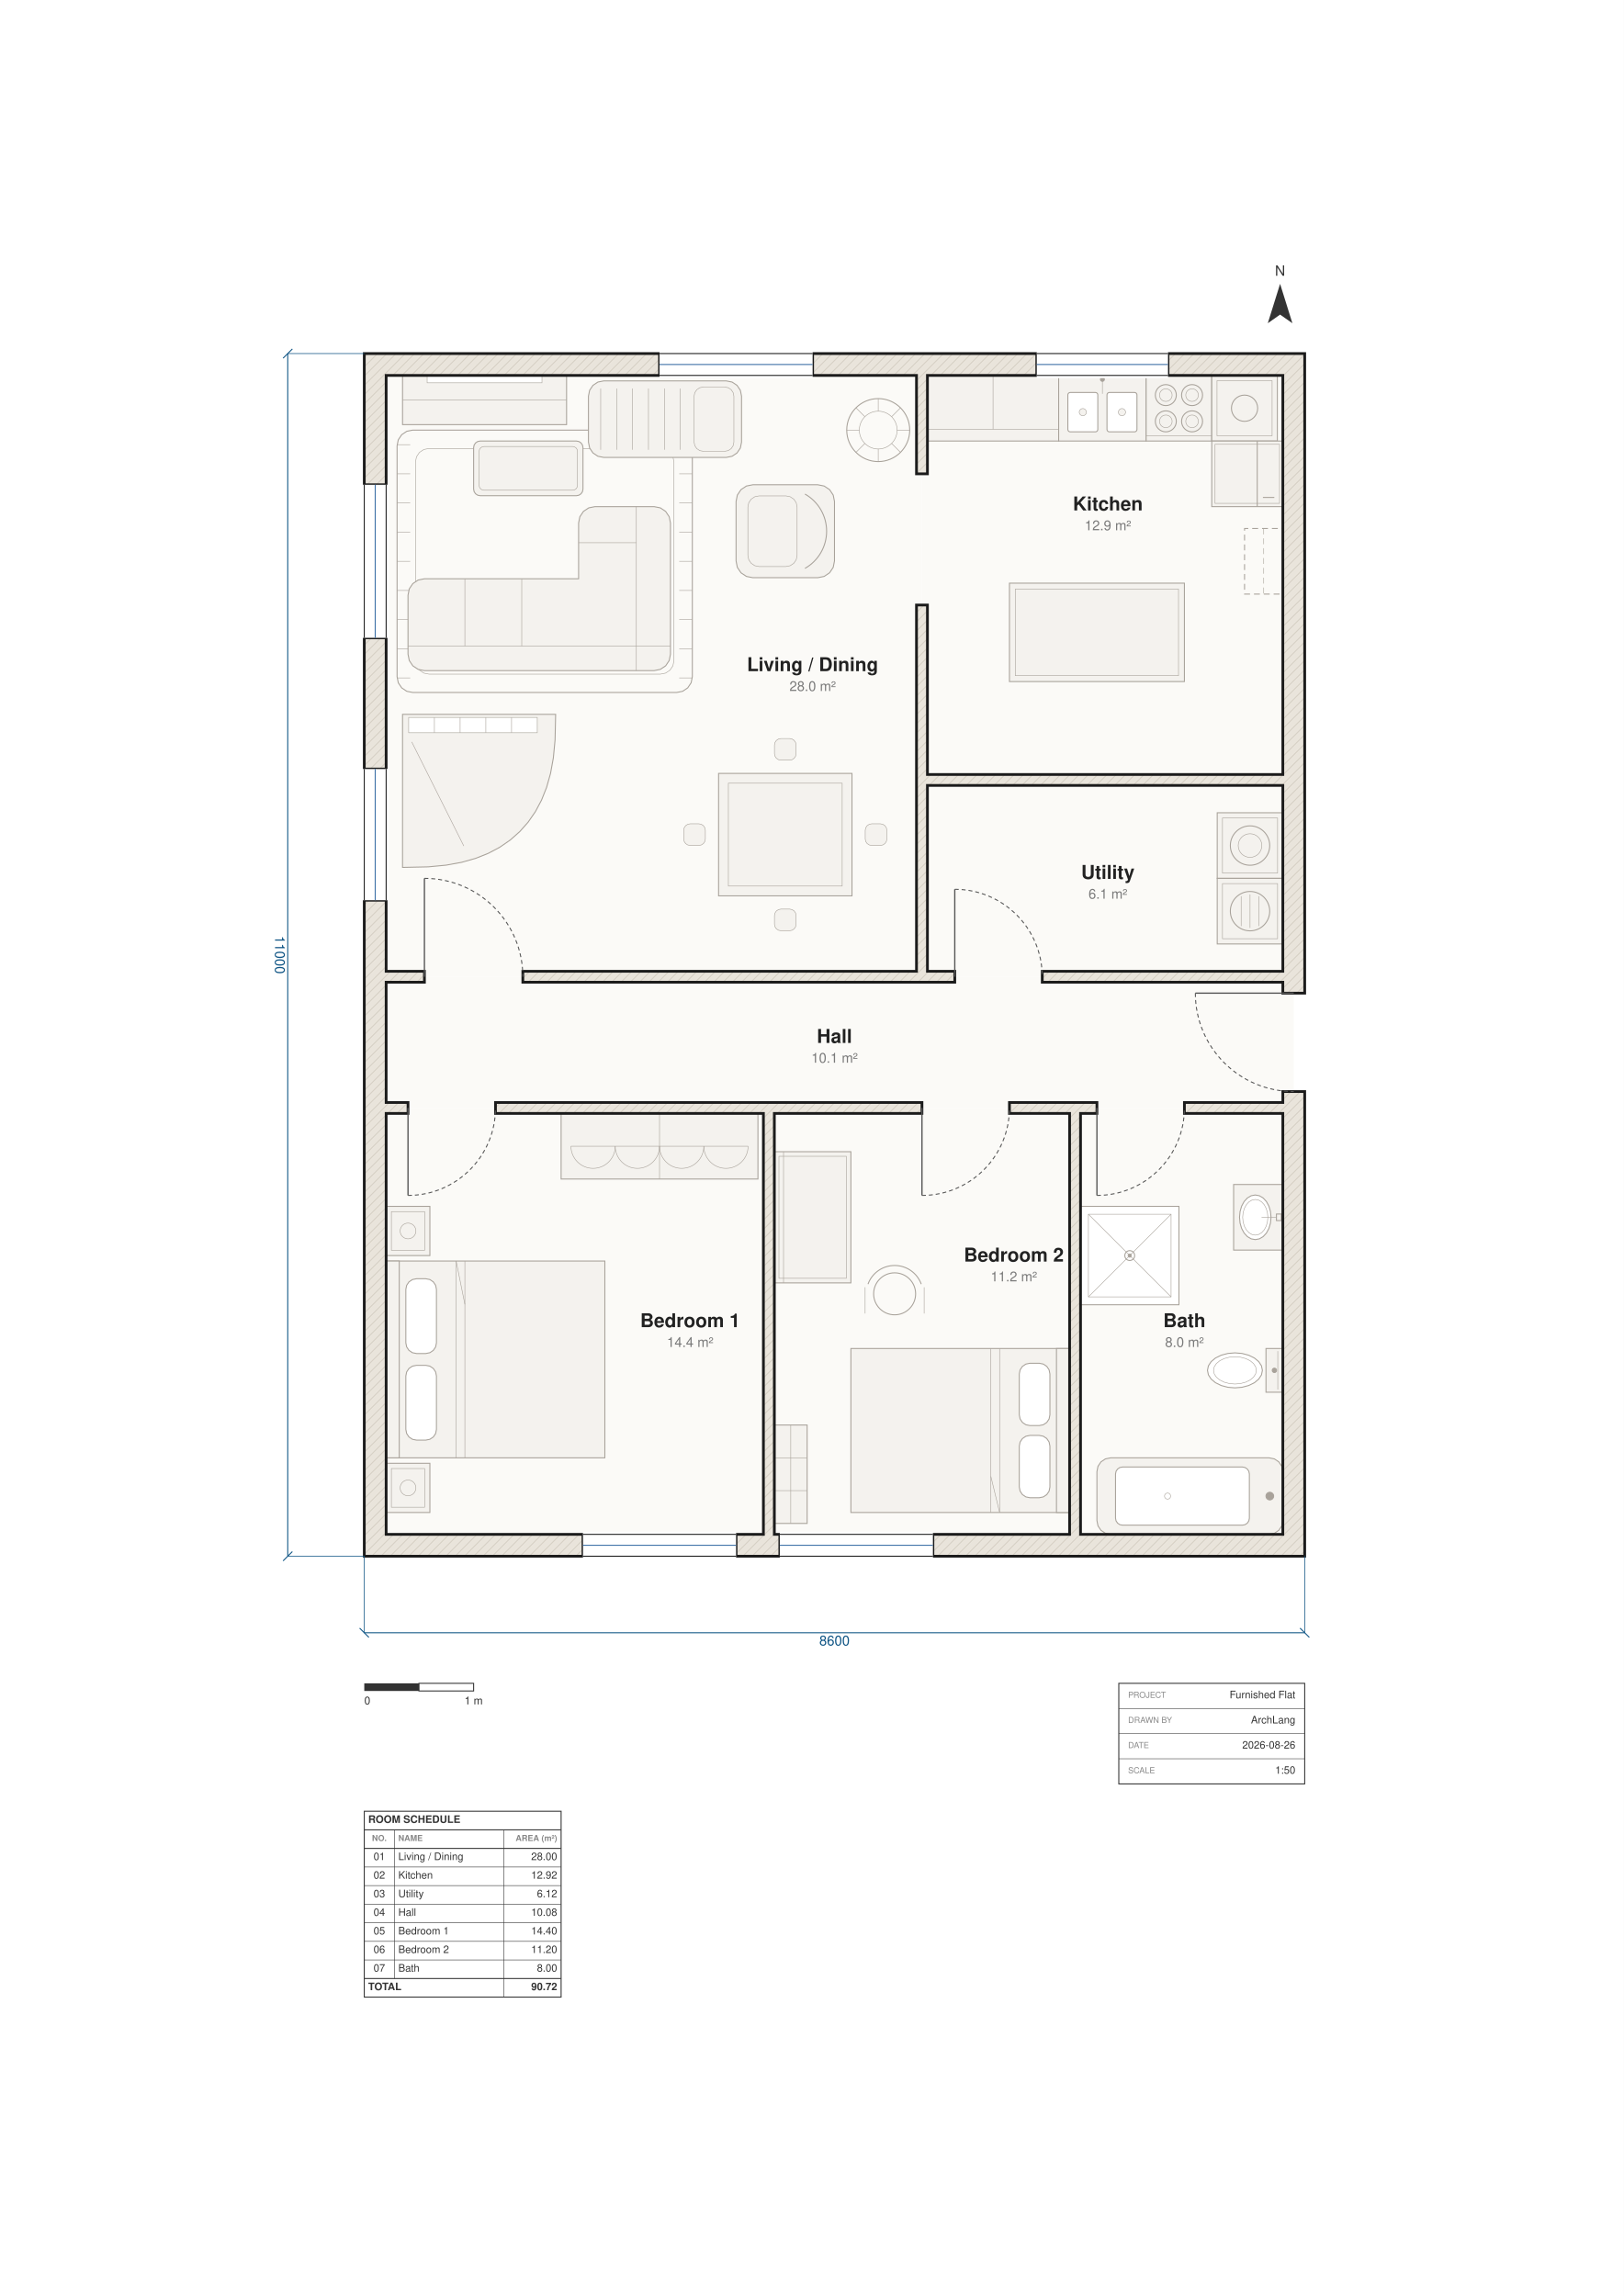
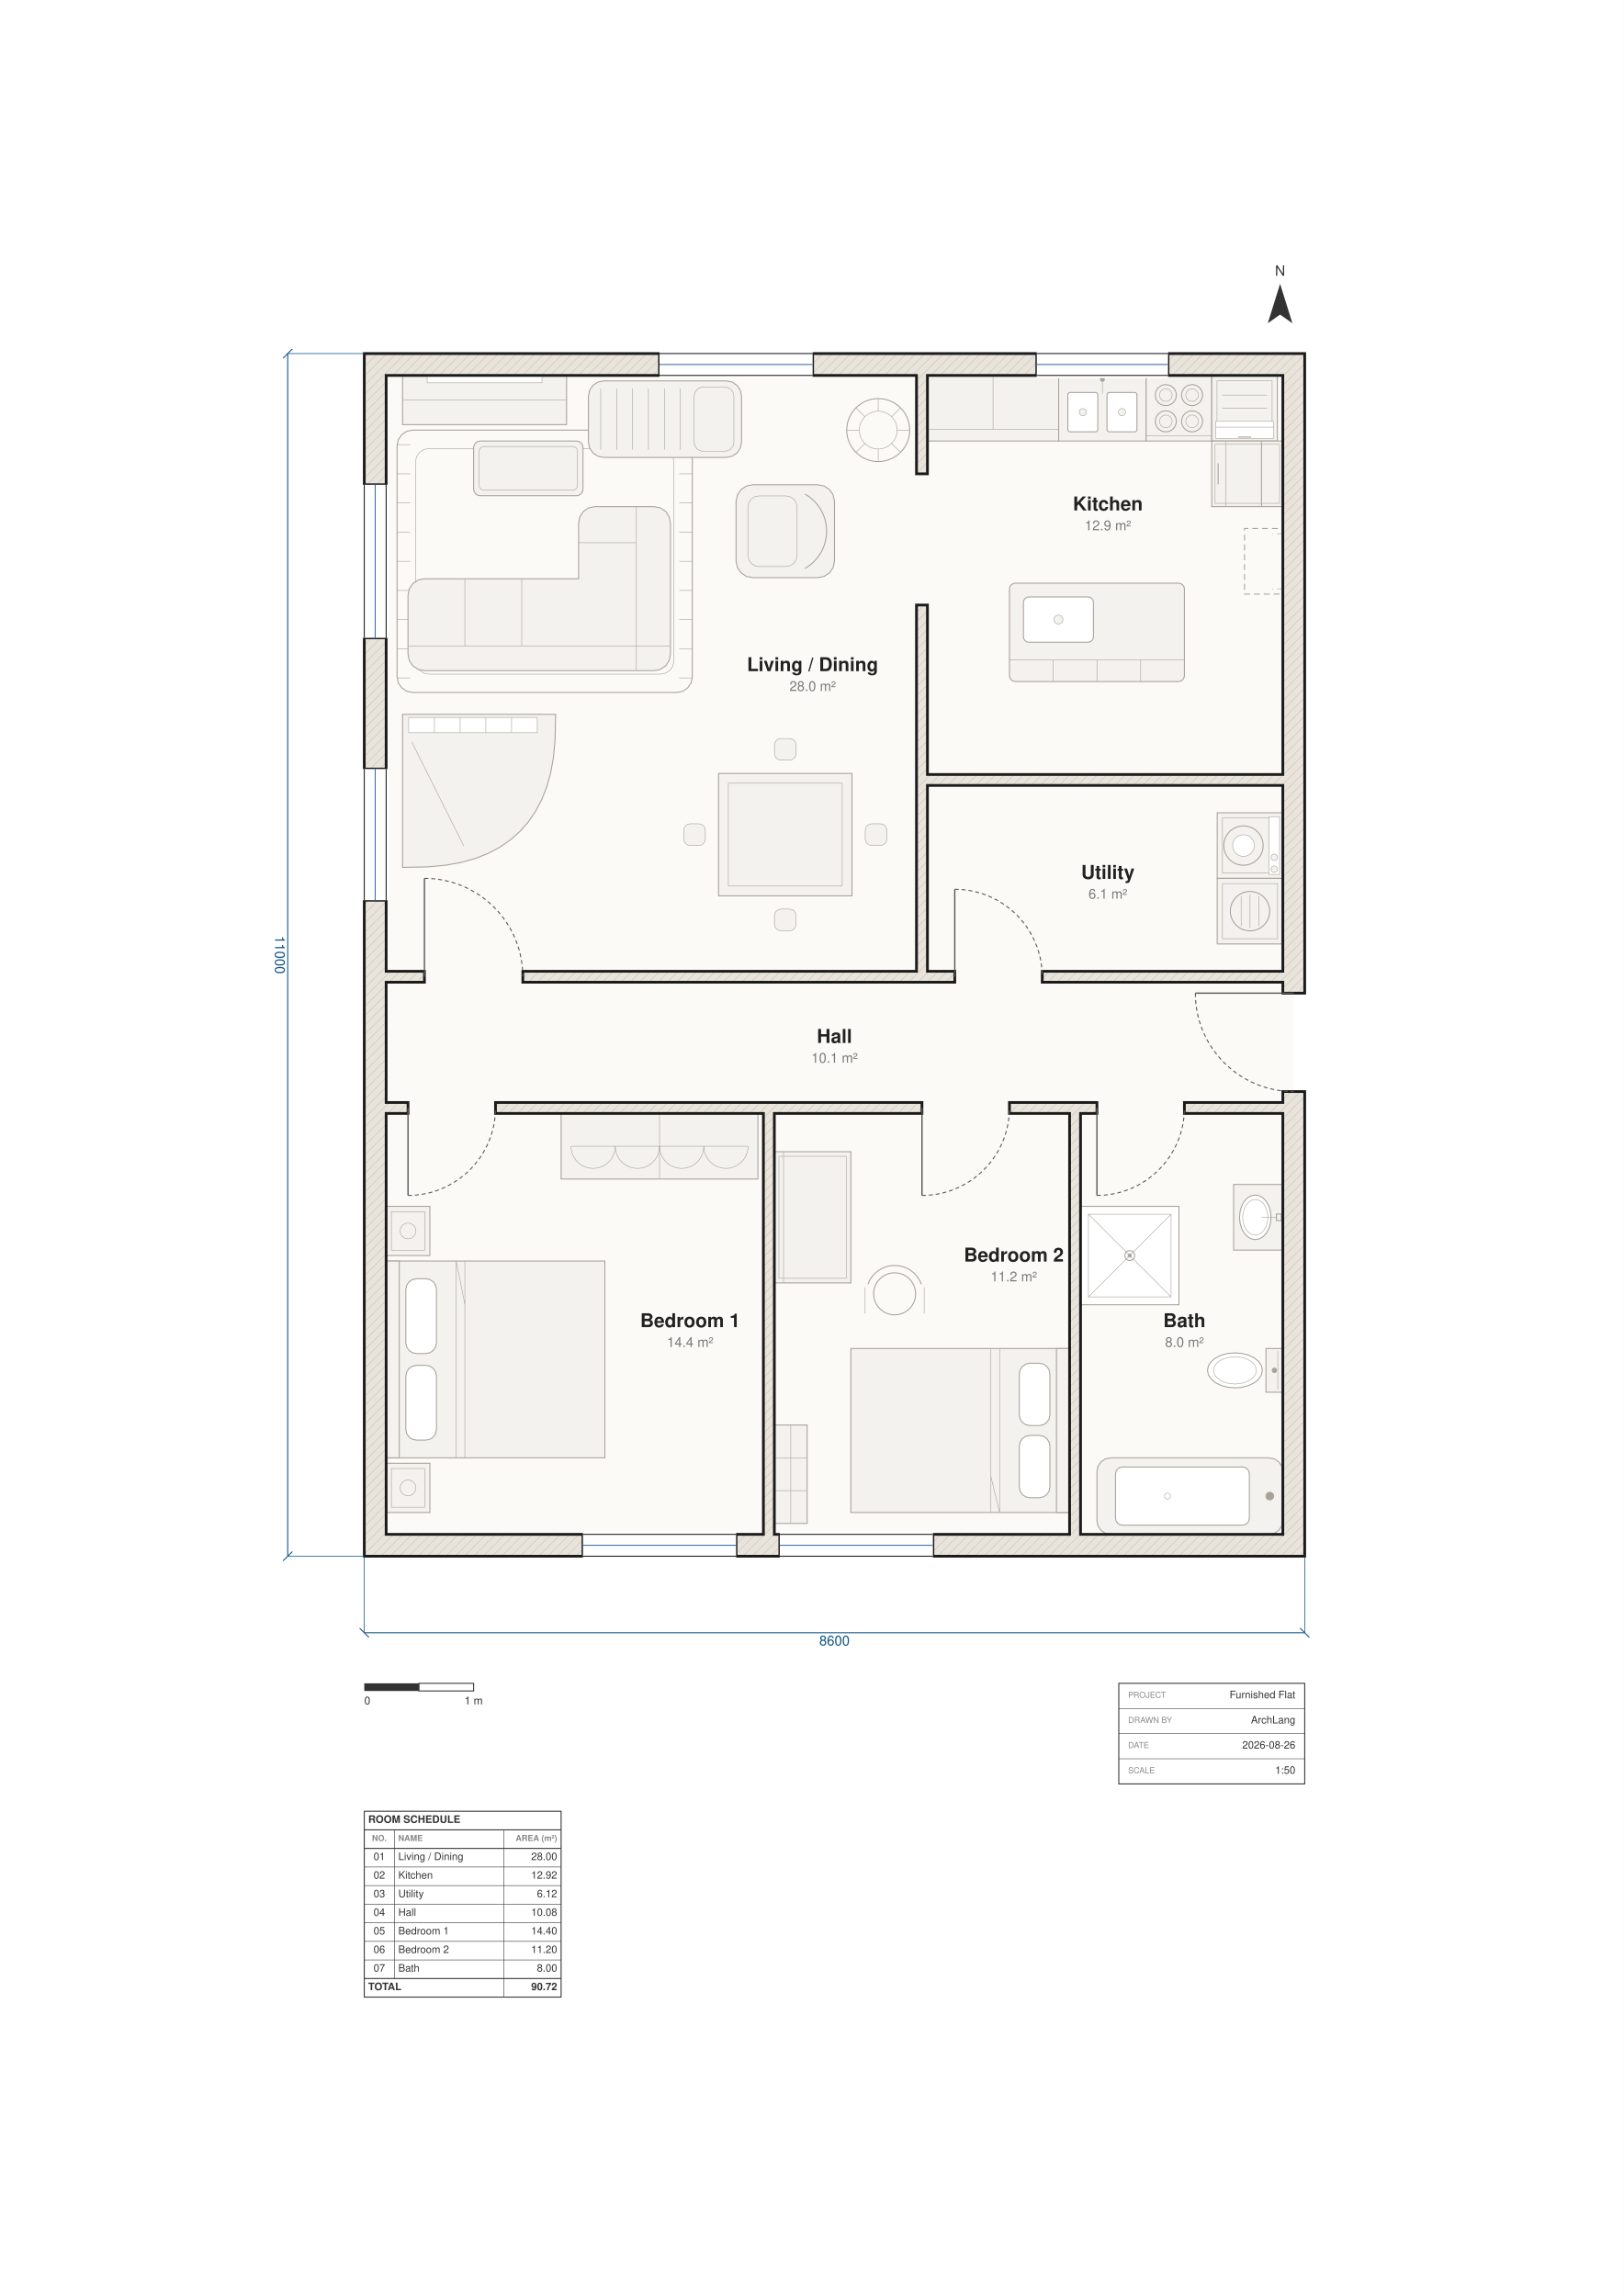
<svg xmlns="http://www.w3.org/2000/svg" width="297mm" height="420mm" viewBox="-3431.25 -3333.75 14850 21000" font-family="Helvetica, Arial, sans-serif">
  <defs>
    <pattern id="poche" patternUnits="userSpaceOnUse" width="60" height="60" patternTransform="rotate(45)">
      <rect width="60" height="60" fill="#e9e4db" />
      <line x1="0" y1="0" x2="0" y2="60" stroke="#b9b1a4" stroke-width="6.3" />
    </pattern>
  </defs>
  <rect x="-3431.25" y="-3333.75" width="14850" height="21000" fill="#ffffff" />
  <g id="A-FLOR">
    <polygon points="0,0 5000,0 5000,5600 0,5600" fill="#fbfaf7" />
    <polygon points="5000,0 8400,0 8400,3800 5000,3800" fill="#fbfaf7" />
    <polygon points="5000,3800 8400,3800 8400,5600 5000,5600" fill="#fbfaf7" />
    <polygon points="0,5600 8400,5600 8400,6800 0,6800" fill="#fbfaf7" />
    <polygon points="0,6800 3600,6800 3600,10800 0,10800" fill="#fbfaf7" />
    <polygon points="3600,6800 6400,6800 6400,10800 3600,10800" fill="#fbfaf7" />
    <polygon points="6400,6800 8400,6800 8400,10800 6400,10800" fill="#fbfaf7" />
  </g>
  <g id="A-FURN">
    <polygon points="2756,600 2811.11,610.96 2857.82,642.18 2889.04,688.89 2900,744 2900,2856 2889.04,2911.11 2857.82,2957.82 2811.11,2989.04 2756,3000 344,3000 288.89,2989.04 242.18,2957.82 210.96,2911.11 200,2856 200,744 210.96,688.89 242.18,642.18 288.89,610.96 344,600" fill="none" stroke="#a8a29a" stroke-width="9" />
    <polygon points="2608.16,768 2655.55,777.43 2695.73,804.27 2722.57,844.45 2732,891.84 2732,2708.16 2722.57,2755.55 2695.73,2795.73 2655.55,2822.57 2608.16,2832 491.84,2832 444.45,2822.57 404.27,2795.73 377.43,2755.55 368,2708.16 368,891.84 377.43,844.45 404.27,804.27 444.45,777.43 491.84,768" fill="none" stroke="#a8a29a" stroke-width="4.95" />
    <line x1="200" y1="733.33" x2="320" y2="733.33" stroke="#a8a29a" stroke-width="4.95" />
    <line x1="2780" y1="733.33" x2="2900" y2="733.33" stroke="#a8a29a" stroke-width="4.95" />
    <line x1="200" y1="1000" x2="320" y2="1000" stroke="#a8a29a" stroke-width="4.95" />
    <line x1="2780" y1="1000" x2="2900" y2="1000" stroke="#a8a29a" stroke-width="4.95" />
    <line x1="200" y1="1266.67" x2="320" y2="1266.67" stroke="#a8a29a" stroke-width="4.95" />
    <line x1="2780" y1="1266.67" x2="2900" y2="1266.67" stroke="#a8a29a" stroke-width="4.95" />
    <line x1="200" y1="1533.33" x2="320" y2="1533.33" stroke="#a8a29a" stroke-width="4.95" />
    <line x1="2780" y1="1533.33" x2="2900" y2="1533.33" stroke="#a8a29a" stroke-width="4.95" />
    <line x1="200" y1="1800" x2="320" y2="1800" stroke="#a8a29a" stroke-width="4.95" />
    <line x1="2780" y1="1800" x2="2900" y2="1800" stroke="#a8a29a" stroke-width="4.95" />
    <line x1="200" y1="2066.67" x2="320" y2="2066.67" stroke="#a8a29a" stroke-width="4.95" />
    <line x1="2780" y1="2066.67" x2="2900" y2="2066.67" stroke="#a8a29a" stroke-width="4.95" />
    <line x1="200" y1="2333.33" x2="320" y2="2333.33" stroke="#a8a29a" stroke-width="4.95" />
    <line x1="2780" y1="2333.33" x2="2900" y2="2333.33" stroke="#a8a29a" stroke-width="4.95" />
    <line x1="200" y1="2600" x2="320" y2="2600" stroke="#a8a29a" stroke-width="4.95" />
    <line x1="2780" y1="2600" x2="2900" y2="2600" stroke="#a8a29a" stroke-width="4.95" />
    <line x1="200" y1="2866.67" x2="320" y2="2866.67" stroke="#a8a29a" stroke-width="4.95" />
    <line x1="2780" y1="2866.67" x2="2900" y2="2866.67" stroke="#a8a29a" stroke-width="4.95" />
    <polygon points="250,100 1750,100 1750,550 250,550" fill="#f4f2ee" stroke="#a8a29a" stroke-width="9" />
    <polygon points="475,100 1525,100 1525,167.5 475,167.5" fill="#ffffff" stroke="#a8a29a" stroke-width="4.95" />
    <line x1="250" y1="325" x2="1750" y2="325" stroke="#a8a29a" stroke-width="4.95" />
    <polygon points="2700,2650 2688.58,2707.4 2656.07,2756.07 2607.4,2788.58 2550,2800 450,2800 392.6,2788.58 343.93,2756.07 311.42,2707.4 300,2650 300,2110 311.42,2052.6 343.93,2003.93 392.6,1971.42 450,1960 1860,1960 1860,1450 1871.42,1392.6 1903.93,1343.93 1952.6,1311.42 2010,1300 2550,1300 2607.4,1311.42 2656.07,1343.93 2688.58,1392.6 2700,1450" fill="#f4f2ee" stroke="#a8a29a" stroke-width="9" />
    <line x1="2700" y1="2575" x2="300" y2="2575" stroke="#a8a29a" stroke-width="4.95" />
    <line x1="2388" y1="2800" x2="2388" y2="1300" stroke="#a8a29a" stroke-width="4.95" />
    <line x1="1340" y1="2575" x2="1340" y2="1960" stroke="#a8a29a" stroke-width="4.95" />
    <line x1="820" y1="2575" x2="820" y2="1960" stroke="#a8a29a" stroke-width="4.95" />
    <line x1="2388" y1="1630" x2="1860" y2="1630" stroke="#a8a29a" stroke-width="4.95" />
    <polygon points="1840,700 1862.96,704.57 1882.43,717.57 1895.43,737.04 1900,760 1900,1140 1895.43,1162.96 1882.43,1182.43 1862.96,1195.43 1840,1200 960,1200 937.04,1195.43 917.57,1182.43 904.57,1162.96 900,1140 900,760 904.57,737.04 917.57,717.57 937.04,704.57 960,700" fill="#f4f2ee" stroke="#a8a29a" stroke-width="9" />
    <polygon points="1805,750 1822.22,753.43 1836.82,763.18 1846.57,777.78 1850,795 1850,1105 1846.57,1122.22 1836.82,1136.82 1822.22,1146.57 1805,1150 995,1150 977.78,1146.57 963.18,1136.82 953.43,1122.22 950,1105 950,795 953.43,777.78 963.18,763.18 977.78,753.43 995,750" fill="none" stroke="#a8a29a" stroke-width="4.95" />
    <polygon points="4200,1797 4188.35,1855.55 4155.19,1905.19 4105.55,1938.35 4047,1950 3453,1950 3394.45,1938.35 3344.81,1905.19 3311.65,1855.55 3300,1797 3300,1253 3311.65,1194.45 3344.81,1144.81 3394.45,1111.65 3453,1100 4047,1100 4105.55,1111.65 4155.19,1144.81 4188.35,1194.45 4200,1253" fill="#f4f2ee" stroke="#a8a29a" stroke-width="9" />
    <path d="M 3930,1185 A 390.92 390.92 0 0 1 3930,1865" fill="none" stroke="#a8a29a" stroke-width="9" />
    <polygon points="3858,1746 3850.24,1785.03 3828.12,1818.12 3795.03,1840.24 3756,1848 3510,1848 3470.97,1840.24 3437.88,1818.12 3415.76,1785.03 3408,1746 3408,1304 3415.76,1264.97 3437.88,1231.88 3470.97,1209.76 3510,1202 3756,1202 3795.03,1209.76 3828.12,1231.88 3850.24,1264.97 3858,1304" fill="#f4f2ee" stroke="#a8a29a" stroke-width="4.95" />
    <polygon points="3350,710 3339.34,763.58 3308.99,808.99 3263.58,839.34 3210,850 2090,850 2036.42,839.34 1991.01,808.99 1960.66,763.58 1950,710 1950,290 1960.66,236.42 1991.01,191.01 2036.42,160.66 2090,150 3210,150 3263.58,160.66 3308.99,191.01 3339.34,236.42 3350,290" fill="#f4f2ee" stroke="#a8a29a" stroke-width="9" />
    <polygon points="3280,710 3273.61,742.15 3255.4,769.4 3228.15,787.61 3196,794 3000,794 2967.85,787.61 2940.6,769.4 2922.39,742.15 2916,710 2916,290 2922.39,257.85 2940.6,230.6 2967.85,212.39 3000,206 3196,206 3228.15,212.39 3255.4,230.6 3273.61,257.85 3280,290" fill="#f4f2ee" stroke="#a8a29a" stroke-width="4.95" />
    <line x1="2790" y1="220" x2="2790" y2="780" stroke="#a8a29a" stroke-width="4.95" />
    <line x1="2644.4" y1="220" x2="2644.4" y2="780" stroke="#a8a29a" stroke-width="4.95" />
    <line x1="2498.8" y1="220" x2="2498.8" y2="780" stroke="#a8a29a" stroke-width="4.95" />
    <line x1="2353.2" y1="220" x2="2353.2" y2="780" stroke="#a8a29a" stroke-width="4.95" />
    <line x1="2207.6" y1="220" x2="2207.6" y2="780" stroke="#a8a29a" stroke-width="4.95" />
    <line x1="2062" y1="220" x2="2062" y2="780" stroke="#a8a29a" stroke-width="4.95" />
    <circle cx="4600" cy="600" r="288" fill="none" stroke="#a8a29a" stroke-width="9" />
    <circle cx="4600" cy="600" r="172.8" fill="none" stroke="#a8a29a" stroke-width="4.95" />
    <line x1="4772.8" y1="600" x2="4888" y2="600" stroke="#a8a29a" stroke-width="4.95" />
    <line x1="4722.19" y1="722.19" x2="4803.65" y2="803.65" stroke="#a8a29a" stroke-width="4.95" />
    <line x1="4600" y1="772.8" x2="4600" y2="888" stroke="#a8a29a" stroke-width="4.95" />
    <line x1="4477.81" y1="722.19" x2="4396.35" y2="803.65" stroke="#a8a29a" stroke-width="4.95" />
    <line x1="4427.2" y1="600" x2="4312" y2="600" stroke="#a8a29a" stroke-width="4.95" />
    <line x1="4477.81" y1="477.81" x2="4396.35" y2="396.35" stroke="#a8a29a" stroke-width="4.95" />
    <line x1="4600" y1="427.2" x2="4600" y2="312" stroke="#a8a29a" stroke-width="4.95" />
    <line x1="4722.19" y1="477.81" x2="4803.65" y2="396.35" stroke="#a8a29a" stroke-width="4.95" />
    <polygon points="250,3200 1650,3200 1644.81,3434.12 1629.24,3597.75 1603.35,3740.14 1567.2,3868.21 1520.89,3984.58 1464.53,4090.38 1398.23,4186.15 1322.09,4272.09 1236.15,4348.23 1140.38,4414.53 1034.58,4470.89 918.21,4517.2 790.14,4553.35 647.75,4579.24 484.12,4594.81 250,4600" fill="#f4f2ee" stroke="#a8a29a" stroke-width="9" />
    <polygon points="306,3228 1482,3228 1482,3368 306,3368" fill="#ffffff" stroke="#a8a29a" stroke-width="4.95" />
    <line x1="541.2" y1="3228" x2="541.2" y2="3368" stroke="#a8a29a" stroke-width="4.95" />
    <line x1="776.4" y1="3228" x2="776.4" y2="3368" stroke="#a8a29a" stroke-width="4.95" />
    <line x1="1011.6" y1="3228" x2="1011.6" y2="3368" stroke="#a8a29a" stroke-width="4.95" />
    <line x1="1246.8" y1="3228" x2="1246.8" y2="3368" stroke="#a8a29a" stroke-width="4.95" />
    <line x1="334" y1="3452" x2="810" y2="4404" stroke="#a8a29a" stroke-width="4.95" />
    <polygon points="3140,3740 4360,3740 4360,4860 3140,4860" fill="#f4f2ee" stroke="#a8a29a" stroke-width="9" />
    <polygon points="3229.6,3829.6 4270.4,3829.6 4270.4,4770.4 3229.6,4770.4" fill="none" stroke="#a8a29a" stroke-width="4.95" />
    <polygon points="3789.6,3421 3812.33,3425.52 3831.6,3438.4 3844.48,3457.67 3849,3480.4 3849,3559.6 3844.48,3582.33 3831.6,3601.6 3812.33,3614.48 3789.6,3619 3710.4,3619 3687.67,3614.48 3668.4,3601.6 3655.52,3582.33 3651,3559.6 3651,3480.4 3655.52,3457.67 3668.4,3438.4 3687.67,3425.52 3710.4,3421" fill="#f4f2ee" stroke="#a8a29a" stroke-width="4.95" />
    <polygon points="3789.6,4981 3812.33,4985.52 3831.6,4998.4 3844.48,5017.67 3849,5040.4 3849,5119.6 3844.48,5142.33 3831.6,5161.6 3812.33,5174.48 3789.6,5179 3710.4,5179 3687.67,5174.48 3668.4,5161.6 3655.52,5142.33 3651,5119.6 3651,5040.4 3655.52,5017.67 3668.4,4998.4 3687.67,4985.52 3710.4,4981" fill="#f4f2ee" stroke="#a8a29a" stroke-width="4.95" />
    <polygon points="2959.6,4201 2982.33,4205.52 3001.6,4218.4 3014.48,4237.67 3019,4260.4 3019,4339.6 3014.48,4362.33 3001.6,4381.6 2982.33,4394.48 2959.6,4399 2880.4,4399 2857.67,4394.48 2838.4,4381.6 2825.52,4362.33 2821,4339.6 2821,4260.4 2825.52,4237.67 2838.4,4218.4 2857.67,4205.52 2880.4,4201" fill="#f4f2ee" stroke="#a8a29a" stroke-width="4.95" />
    <polygon points="4619.6,4201 4642.33,4205.52 4661.6,4218.4 4674.48,4237.67 4679,4260.4 4679,4339.6 4674.48,4362.33 4661.6,4381.6 4642.33,4394.48 4619.6,4399 4540.4,4399 4517.67,4394.48 4498.4,4381.6 4485.52,4362.33 4481,4339.6 4481,4260.4 4485.52,4237.67 4498.4,4218.4 4517.67,4205.52 4540.4,4201" fill="#f4f2ee" stroke="#a8a29a" stroke-width="4.95" />
    <polygon points="5050,100 6250,100 6250,700 5050,700" fill="#f4f2ee" stroke="#a8a29a" stroke-width="9" />
    <line x1="5050" y1="592" x2="6250" y2="592" stroke="#a8a29a" stroke-width="4.95" />
    <line x1="5650" y1="100" x2="5650" y2="592" stroke="#a8a29a" stroke-width="4.95" />
    <polygon points="6250,100 7050,100 7050,700 6250,700" fill="#f4f2ee" stroke="#a8a29a" stroke-width="9" />
    <polygon points="6586.08,256 6594.47,257.67 6601.58,262.42 6606.33,269.53 6608,277.92 6608,594.08 6606.33,602.47 6601.58,609.58 6594.47,614.33 6586.08,616 6355.92,616 6347.53,614.33 6340.42,609.58 6335.67,602.47 6334,594.08 6334,277.92 6335.67,269.53 6340.42,262.42 6347.53,257.67 6355.92,256" fill="#ffffff" stroke="#a8a29a" stroke-width="9" />
    <circle cx="6471" cy="436" r="32.88" fill="#f4f2ee" stroke="#a8a29a" stroke-width="4.95" />
    <polygon points="6944.08,256 6952.47,257.67 6959.58,262.42 6964.33,269.53 6966,277.92 6966,594.08 6964.33,602.47 6959.58,609.58 6952.47,614.33 6944.08,616 6713.92,616 6705.53,614.33 6698.42,609.58 6693.67,602.47 6692,594.08 6692,277.92 6693.67,269.53 6698.42,262.42 6705.53,257.67 6713.92,256" fill="#ffffff" stroke="#a8a29a" stroke-width="9" />
    <circle cx="6829" cy="436" r="32.88" fill="#f4f2ee" stroke="#a8a29a" stroke-width="4.95" />
    <circle cx="6650" cy="136" r="18" fill="#a8a29a" stroke="#a8a29a" stroke-width="9" />
    <line x1="6650" y1="136" x2="6650" y2="268" stroke="#a8a29a" stroke-width="4.95" />
    <polygon points="7050,100 7650,100 7650,700 7050,700" fill="#f4f2ee" stroke="#a8a29a" stroke-width="9" />
    <circle cx="7230" cy="280" r="96" fill="none" stroke="#a8a29a" stroke-width="9" />
    <circle cx="7230" cy="280" r="57.6" fill="none" stroke="#a8a29a" stroke-width="4.95" />
    <circle cx="7230" cy="520" r="96" fill="none" stroke="#a8a29a" stroke-width="9" />
    <circle cx="7230" cy="520" r="57.6" fill="none" stroke="#a8a29a" stroke-width="4.95" />
    <circle cx="7470" cy="280" r="96" fill="none" stroke="#a8a29a" stroke-width="9" />
    <circle cx="7470" cy="280" r="57.6" fill="none" stroke="#a8a29a" stroke-width="4.95" />
    <circle cx="7470" cy="520" r="96" fill="none" stroke="#a8a29a" stroke-width="9" />
    <circle cx="7470" cy="520" r="57.6" fill="none" stroke="#a8a29a" stroke-width="4.95" />
    <line x1="7050" y1="652" x2="7650" y2="652" stroke="#a8a29a" stroke-width="4.95" />
    <polygon points="7650,100 8250,100 8250,700 7650,700" fill="#f4f2ee" stroke="#a8a29a" stroke-width="9" />
    <polygon points="7698,148 8202,148 8202,652 7698,652" fill="none" stroke="#a8a29a" stroke-width="4.95" />
-     <circle cx="7950" cy="400" r="120" fill="none" stroke="#a8a29a" stroke-width="9" />
+     <line x1="7746" y1="280" x2="8154" y2="280" stroke="#a8a29a" stroke-width="4.95" />
+     <line x1="7746" y1="400" x2="8154" y2="400" stroke="#a8a29a" stroke-width="4.95" />
+     <polygon points="7686,520 8214,520 8214,676 7686,676" fill="#ffffff" stroke="#a8a29a" stroke-width="4.95" />
+     <line x1="7686" y1="573.04" x2="8214" y2="573.04" stroke="#a8a29a" stroke-width="4.95" />
+     <line x1="7890" y1="664" x2="8010" y2="664" stroke="#a8a29a" stroke-width="9" />
    <polygon points="8300,700 8300,1300 7650,1300 7650,700" fill="#f4f2ee" stroke="#a8a29a" stroke-width="9" />
    <polygon points="8270,730 8270,1270 7680,1270 7680,730" fill="none" stroke="#a8a29a" stroke-width="4.95" />
-     <line x1="8066" y1="700" x2="8066" y2="1300" stroke="#a8a29a" stroke-width="9" />
-     <line x1="8222" y1="1216" x2="8118" y2="1216" stroke="#a8a29a" stroke-width="9" />
+     <line x1="7780" y1="700" x2="7780" y2="1300" stroke="#a8a29a" stroke-width="4.95" />
+     <line x1="8105" y1="700" x2="8105" y2="1300" stroke="#a8a29a" stroke-width="9" />
+     <line x1="7708.5" y1="904" x2="7708.5" y2="1096" stroke="#a8a29a" stroke-width="9" />
    <polygon points="8300,1500 8300,2100 7950,2100 7950,1500" fill="none" stroke="#a8a29a" stroke-width="9" stroke-dasharray="54 36" />
-     <line x1="8125" y1="1500" x2="8125" y2="2100" stroke="#a8a29a" stroke-width="4.95" stroke-dasharray="54 36" />
-     <polygon points="5800,2000 7400,2000 7400,2900 5800,2900" fill="#f4f2ee" stroke="#a8a29a" stroke-width="9" />
-     <polygon points="5854,2054 7346,2054 7346,2846 5854,2846" fill="none" stroke="#a8a29a" stroke-width="4.95" />
+     <line x1="8300" y1="1548" x2="8202" y2="1548" stroke="#a8a29a" stroke-width="4.95" stroke-dasharray="54 36" />
+     <line x1="8300" y1="2052" x2="8202" y2="2052" stroke="#a8a29a" stroke-width="4.95" stroke-dasharray="54 36" />
+     <polygon points="7346,2000 7366.66,2004.11 7384.18,2015.82 7395.89,2033.34 7400,2054 7400,2846 7395.89,2866.66 7384.18,2884.18 7366.66,2895.89 7346,2900 5854,2900 5833.34,2895.89 5815.82,2884.18 5804.11,2866.66 5800,2846 5800,2054 5804.11,2033.34 5815.82,2015.82 5833.34,2004.11 5854,2000" fill="#f4f2ee" stroke="#a8a29a" stroke-width="9" />
+     <line x1="5800" y1="2702" x2="7400" y2="2702" stroke="#a8a29a" stroke-width="4.95" />
+     <line x1="6200" y1="2702" x2="6200" y2="2900" stroke="#a8a29a" stroke-width="4.95" />
+     <line x1="6600" y1="2702" x2="6600" y2="2900" stroke="#a8a29a" stroke-width="4.95" />
+     <line x1="7000" y1="2702" x2="7000" y2="2900" stroke="#a8a29a" stroke-width="4.95" />
+     <polygon points="6518.32,2126 6537.33,2129.78 6553.45,2140.55 6564.22,2156.67 6568,2175.68 6568,2490.32 6564.22,2509.33 6553.45,2525.45 6537.33,2536.22 6518.32,2540 5977.68,2540 5958.67,2536.22 5942.55,2525.45 5931.78,2509.33 5928,2490.32 5928,2175.68 5931.78,2156.67 5942.55,2140.55 5958.67,2129.78 5977.68,2126" fill="#ffffff" stroke="#a8a29a" stroke-width="9" />
+     <circle cx="6248" cy="2333" r="41.4" fill="#f4f2ee" stroke="#a8a29a" stroke-width="4.95" />
    <polygon points="8300,4100 8300,4700 7700,4700 7700,4100" fill="#f4f2ee" stroke="#a8a29a" stroke-width="9" />
    <polygon points="8252,4148 8252,4652 7748,4652 7748,4148" fill="none" stroke="#a8a29a" stroke-width="4.95" />
-     <circle cx="8000" cy="4400" r="180" fill="none" stroke="#a8a29a" stroke-width="9" />
-     <circle cx="8000" cy="4400" r="108" fill="none" stroke="#a8a29a" stroke-width="4.95" />
+     <polygon points="8270,4136 8270,4664 8174,4664 8174,4136" fill="#ffffff" stroke="#a8a29a" stroke-width="4.95" />
+     <circle cx="8222" cy="4508" r="30" fill="#f4f2ee" stroke="#a8a29a" stroke-width="4.95" />
+     <circle cx="8222" cy="4616" r="30" fill="#f4f2ee" stroke="#a8a29a" stroke-width="4.95" />
+     <circle cx="7940" cy="4400" r="180" fill="none" stroke="#a8a29a" stroke-width="9" />
+     <circle cx="7940" cy="4400" r="99" fill="#ffffff" stroke="#a8a29a" stroke-width="4.95" />
    <polygon points="8300,4700 8300,5300 7700,5300 7700,4700" fill="#f4f2ee" stroke="#a8a29a" stroke-width="9" />
    <polygon points="8252,4748 8252,5252 7748,5252 7748,4748" fill="none" stroke="#a8a29a" stroke-width="4.95" />
    <circle cx="8000" cy="5000" r="180" fill="none" stroke="#a8a29a" stroke-width="9" />
    <line x1="8081" y1="4863.37" x2="8081" y2="5136.63" stroke="#a8a29a" stroke-width="4.95" />
    <line x1="8000" y1="4847" x2="8000" y2="5153" stroke="#a8a29a" stroke-width="4.95" />
    <line x1="7919" y1="4863.37" x2="7919" y2="5136.63" stroke="#a8a29a" stroke-width="4.95" />
    <polygon points="100,10000 100,8200 2100,8200 2100,10000" fill="#f4f2ee" stroke="#a8a29a" stroke-width="9" />
    <polygon points="100,10000 100,8200 220,8200 220,10000" fill="#f4f2ee" stroke="#a8a29a" stroke-width="9" />
    <polygon points="280,9252 287.46,9214.5 308.7,9182.7 340.5,9161.46 378,9154 462,9154 499.5,9161.46 531.3,9182.7 552.54,9214.5 560,9252 560,9740 552.54,9777.5 531.3,9809.3 499.5,9830.54 462,9838 378,9838 340.5,9830.54 308.7,9809.3 287.46,9777.5 280,9740" fill="#ffffff" stroke="#a8a29a" stroke-width="9" />
    <polygon points="280,8460 287.46,8422.5 308.7,8390.7 340.5,8369.46 378,8362 462,8362 499.5,8369.46 531.3,8390.7 552.54,8422.5 560,8460 560,8948 552.54,8985.5 531.3,9017.3 499.5,9038.54 462,9046 378,9046 340.5,9038.54 308.7,9017.3 287.46,8985.5 280,8948" fill="#ffffff" stroke="#a8a29a" stroke-width="9" />
    <line x1="740" y1="10000" x2="740" y2="8200" stroke="#a8a29a" stroke-width="4.95" />
    <line x1="820" y1="10000" x2="820" y2="8200" stroke="#a8a29a" stroke-width="4.95" />
    <line x1="740" y1="8200" x2="820" y2="8596" stroke="#a8a29a" stroke-width="4.95" />
    <polygon points="100,8150 100,7700 500,7700 500,8150" fill="#f4f2ee" stroke="#a8a29a" stroke-width="9" />
    <polygon points="148,8102 148,7748 452,7748 452,8102" fill="#f4f2ee" stroke="#a8a29a" stroke-width="4.95" />
    <circle cx="300" cy="7925" r="72" fill="none" stroke="#a8a29a" stroke-width="4.95" />
    <polygon points="100,10500 100,10050 500,10050 500,10500" fill="#f4f2ee" stroke="#a8a29a" stroke-width="9" />
    <polygon points="148,10452 148,10098 452,10098 452,10452" fill="#f4f2ee" stroke="#a8a29a" stroke-width="4.95" />
    <circle cx="300" cy="10275" r="72" fill="none" stroke="#a8a29a" stroke-width="4.95" />
    <polygon points="1700,6850 3500,6850 3500,7450 1700,7450" fill="#f4f2ee" stroke="#a8a29a" stroke-width="9" />
    <line x1="1790" y1="7150" x2="3410" y2="7150" stroke="#a8a29a" stroke-width="4.95" />
    <path d="M 1790,7150 A 202.5 202.5 0 0 0 2195,7150" fill="none" stroke="#a8a29a" stroke-width="4.95" />
    <path d="M 2195,7150 A 202.5 202.5 0 0 0 2600,7150" fill="none" stroke="#a8a29a" stroke-width="4.95" />
    <path d="M 2600,7150 A 202.5 202.5 0 0 0 3005,7150" fill="none" stroke="#a8a29a" stroke-width="4.95" />
    <path d="M 3005,7150 A 202.5 202.5 0 0 0 3410,7150" fill="none" stroke="#a8a29a" stroke-width="4.95" />
    <line x1="2600" y1="6850" x2="2600" y2="7450" stroke="#a8a29a" stroke-width="4.95" />
    <polygon points="6350,9000 6350,10500 4350,10500 4350,9000" fill="#f4f2ee" stroke="#a8a29a" stroke-width="9" />
    <polygon points="6350,9000 6350,10500 6230,10500 6230,9000" fill="#f4f2ee" stroke="#a8a29a" stroke-width="9" />
    <polygon points="6170,9607 6162.54,9644.5 6141.3,9676.3 6109.5,9697.54 6072,9705 5988,9705 5950.5,9697.54 5918.7,9676.3 5897.46,9644.5 5890,9607 5890,9233 5897.46,9195.5 5918.7,9163.7 5950.5,9142.46 5988,9135 6072,9135 6109.5,9142.46 6141.3,9163.7 6162.54,9195.5 6170,9233" fill="#ffffff" stroke="#a8a29a" stroke-width="9" />
    <polygon points="6170,10267 6162.54,10304.5 6141.3,10336.3 6109.5,10357.54 6072,10365 5988,10365 5950.5,10357.54 5918.7,10336.3 5897.46,10304.5 5890,10267 5890,9893 5897.46,9855.5 5918.7,9823.7 5950.5,9802.46 5988,9795 6072,9795 6109.5,9802.46 6141.3,9823.7 6162.54,9855.5 6170,9893" fill="#ffffff" stroke="#a8a29a" stroke-width="9" />
    <line x1="5710" y1="9000" x2="5710" y2="10500" stroke="#a8a29a" stroke-width="4.95" />
    <line x1="5630" y1="9000" x2="5630" y2="10500" stroke="#a8a29a" stroke-width="4.95" />
    <line x1="5710" y1="10500" x2="5630" y2="10170" stroke="#a8a29a" stroke-width="4.95" />
    <polygon points="3650,8400 3650,7200 4350,7200 4350,8400" fill="#f4f2ee" stroke="#a8a29a" stroke-width="9" />
    <line x1="3734" y1="8400" x2="3734" y2="7200" stroke="#a8a29a" stroke-width="4.95" />
    <polygon points="3692,8358 3692,7242 4308,7242 4308,8358" fill="none" stroke="#a8a29a" stroke-width="4.95" />
    <circle cx="4750" cy="8500" r="192" fill="none" stroke="#a8a29a" stroke-width="9" />
    <path d="M 4506.43,8411.35 A 259.2 259.2 0 0 1 4993.57,8411.35" fill="none" stroke="#a8a29a" stroke-width="9" />
    <line x1="4480" y1="8440" x2="4480" y2="8680" stroke="#a8a29a" stroke-width="4.95" />
    <line x1="5020" y1="8440" x2="5020" y2="8680" stroke="#a8a29a" stroke-width="4.95" />
    <polygon points="3650,10600 3650,9700 3950,9700 3950,10600" fill="#f4f2ee" stroke="#a8a29a" stroke-width="9" />
    <line x1="3800" y1="10600" x2="3800" y2="9700" stroke="#a8a29a" stroke-width="4.95" />
    <line x1="3650" y1="10300" x2="3950" y2="10300" stroke="#a8a29a" stroke-width="4.95" />
    <line x1="3650" y1="10000" x2="3950" y2="10000" stroke="#a8a29a" stroke-width="4.95" />
    <polygon points="6450,8600 6450,7700 7350,7700 7350,8600" fill="#ffffff" stroke="#a8a29a" stroke-width="9" />
    <polygon points="6522,8528 6522,7772 7278,7772 7278,8528" fill="#ffffff" stroke="#a8a29a" stroke-width="4.95" />
    <line x1="6522" y1="8528" x2="7278" y2="7772" stroke="#a8a29a" stroke-width="4.95" />
    <line x1="6522" y1="7772" x2="7278" y2="8528" stroke="#a8a29a" stroke-width="4.95" />
    <circle cx="6900" cy="8150" r="45" fill="none" stroke="#a8a29a" stroke-width="9" />
    <circle cx="6900" cy="8150" r="16.2" fill="#a8a29a" stroke="#a8a29a" stroke-width="4.95" />
    <polygon points="8300,7500 8300,8100 7850,8100 7850,7500" fill="#f4f2ee" stroke="#a8a29a" stroke-width="9" />
    <polygon points="8048,8004 8010.73,7997.05 7976,7976.67 7946.18,7944.25 7923.29,7902 7908.91,7852.8 7904,7800 7908.91,7747.2 7923.29,7698 7946.18,7655.75 7976,7623.33 8010.73,7602.95 8048,7596 8085.27,7602.95 8120,7623.33 8149.82,7655.75 8172.71,7698 8187.09,7747.2 8192,7800 8187.09,7852.8 8172.71,7902 8149.82,7944.25 8120,7976.67 8085.27,7997.05" fill="#ffffff" stroke="#a8a29a" stroke-width="9" />
    <polygon points="8048,7963.2 8018.18,7957.64 7990.4,7941.34 7966.54,7915.4 7948.23,7881.6 7936.73,7842.24 7932.8,7800 7936.73,7757.76 7948.23,7718.4 7966.54,7684.6 7990.4,7658.66 8018.18,7642.36 8048,7636.8 8077.82,7642.36 8105.6,7658.66 8129.46,7684.6 8147.77,7718.4 8159.27,7757.76 8163.2,7800 8159.27,7842.24 8147.77,7881.6 8129.46,7915.4 8105.6,7941.34 8077.82,7957.64" fill="#ffffff" stroke="#a8a29a" stroke-width="4.95" />
    <polygon points="8286.5,7770 8286.5,7830 8241.5,7830 8241.5,7770" fill="#f4f2ee" stroke="#a8a29a" stroke-width="9" />
    <line x1="8241.5" y1="7800" x2="8105.6" y2="7800" stroke="#a8a29a" stroke-width="4.95" />
    <polygon points="8300,9000 8300,9400 8146,9400 8146,9000" fill="#f4f2ee" stroke="#a8a29a" stroke-width="9" />
    <line x1="8253.8" y1="9024" x2="8253.8" y2="9376" stroke="#a8a29a" stroke-width="4.95" />
    <polygon points="7862.08,9360 7797.08,9354.55 7736.5,9338.56 7684.48,9313.14 7644.57,9280 7619.48,9241.41 7610.92,9200 7619.48,9158.59 7644.57,9120 7684.48,9086.86 7736.5,9061.44 7797.08,9045.45 7862.08,9040 7927.08,9045.45 7987.66,9061.44 8039.68,9086.86 8079.59,9120 8104.68,9158.59 8113.24,9200 8104.68,9241.41 8079.59,9280 8039.68,9313.14 7987.66,9338.56 7927.08,9354.55" fill="#ffffff" stroke="#a8a29a" stroke-width="9" />
    <polygon points="7862.08,9324.8 7811.38,9320.55 7764.13,9308.08 7723.55,9288.25 7692.42,9262.4 7672.85,9232.3 7666.18,9200 7672.85,9167.7 7692.42,9137.6 7723.55,9111.75 7764.13,9091.92 7811.38,9079.45 7862.08,9075.2 7912.78,9079.45 7960.03,9091.92 8000.61,9111.75 8031.74,9137.6 8051.31,9167.7 8057.98,9200 8051.31,9232.3 8031.74,9262.4 8000.61,9288.25 7960.03,9308.08 7912.78,9320.55" fill="#ffffff" stroke="#a8a29a" stroke-width="4.95" />
    <circle cx="8223" cy="9200" r="20" fill="#a8a29a" stroke="#a8a29a" stroke-width="9" />
    <polygon points="6726,10700 6677.78,10690.41 6636.9,10663.1 6609.59,10622.22 6600,10574 6600,10126 6609.59,10077.78 6636.9,10036.9 6677.78,10009.59 6726,10000 8174,10000 8222.22,10009.59 8263.1,10036.9 8290.41,10077.78 8300,10126 8300,10574 8290.41,10622.22 8263.1,10663.1 8222.22,10690.41 8174,10700" fill="#f4f2ee" stroke="#a8a29a" stroke-width="9" />
    <polygon points="6833.84,10616 6809.41,10611.14 6788.7,10597.3 6774.86,10576.59 6770,10552.16 6770,10147.84 6774.86,10123.41 6788.7,10102.7 6809.41,10088.86 6833.84,10084 7930.16,10084 7954.59,10088.86 7975.3,10102.7 7989.14,10123.41 7994,10147.84 7994,10552.16 7989.14,10576.59 7975.3,10597.3 7954.59,10611.14 7930.16,10616" fill="#ffffff" stroke="#a8a29a" stroke-width="9" />
    <circle cx="8181" cy="10350" r="35" fill="#a8a29a" stroke="#a8a29a" stroke-width="9" />
    <circle cx="7246" cy="10350" r="28" fill="none" stroke="#a8a29a" stroke-width="4.95" />
  </g>
  <g id="A-WALL">
    <path d="M -100,-100 L 2600,-100 L 2600,100 L 100,100 L 100,1100 L -100,1100 Z M -100,10900 L -100,4900 L 100,4900 L 100,5550 L 450,5550 L 450,5650 L 100,5650 L 100,6750 L 300,6750 L 300,6850 L 100,6850 L 100,10700 L 1900,10700 L 1900,10900 Z M -100,2500 L 100,2500 L 100,3700 L -100,3700 Z M 1100,6750 L 5000,6750 L 5000,6850 L 3650,6850 L 3650,10700 L 3700,10700 L 3700,10900 L 3300,10900 L 3300,10700 L 3550,10700 L 3550,6850 L 1100,6850 Z M 1350,5550 L 4950,5550 L 4950,2200 L 5050,2200 L 5050,3750 L 8300,3750 L 8300,100 L 7250,100 L 7250,-100 L 8500,-100 L 8500,5750 L 8300,5750 L 8300,5650 L 6100,5650 L 6100,5550 L 8300,5550 L 8300,3850 L 5050,3850 L 5050,5550 L 5300,5550 L 5300,5650 L 1350,5650 Z M 4000,-100 L 6050,-100 L 6050,100 L 5050,100 L 5050,1000 L 4950,1000 L 4950,100 L 4000,100 Z M 5100,10700 L 6350,10700 L 6350,6850 L 5800,6850 L 5800,6750 L 6600,6750 L 6600,6850 L 6450,6850 L 6450,10700 L 8300,10700 L 8300,6850 L 7400,6850 L 7400,6750 L 8300,6750 L 8300,6650 L 8500,6650 L 8500,10900 L 5100,10900 Z" fill="url(#poche)" fill-rule="nonzero" />
    <path d="M -100,-100 L 2600,-100 L 2600,100 L 100,100 L 100,1100 L -100,1100 Z M -100,10900 L -100,4900 L 100,4900 L 100,5550 L 450,5550 L 450,5650 L 100,5650 L 100,6750 L 300,6750 L 300,6850 L 100,6850 L 100,10700 L 1900,10700 L 1900,10900 Z M -100,2500 L 100,2500 L 100,3700 L -100,3700 Z M 1100,6750 L 5000,6750 L 5000,6850 L 3650,6850 L 3650,10700 L 3700,10700 L 3700,10900 L 3300,10900 L 3300,10700 L 3550,10700 L 3550,6850 L 1100,6850 Z M 1350,5550 L 4950,5550 L 4950,2200 L 5050,2200 L 5050,3750 L 8300,3750 L 8300,100 L 7250,100 L 7250,-100 L 8500,-100 L 8500,5750 L 8300,5750 L 8300,5650 L 6100,5650 L 6100,5550 L 8300,5550 L 8300,3850 L 5050,3850 L 5050,5550 L 5300,5550 L 5300,5650 L 1350,5650 Z M 4000,-100 L 6050,-100 L 6050,100 L 5050,100 L 5050,1000 L 4950,1000 L 4950,100 L 4000,100 Z M 5100,10700 L 6350,10700 L 6350,6850 L 5800,6850 L 5800,6750 L 6600,6750 L 6600,6850 L 6450,6850 L 6450,10700 L 8300,10700 L 8300,6850 L 7400,6850 L 7400,6750 L 8300,6750 L 8300,6650 L 8500,6650 L 8500,10900 L 5100,10900 Z" fill="none" stroke="#1b1b1b" stroke-width="25" stroke-linejoin="miter" stroke-miterlimit="4" />
  </g>
  <g id="A-DOOR">
    <polygon points="8300,5750 8300,6650 8500,6650 8500,5750" fill="none" />
    <line x1="8400" y1="5750" x2="7500" y2="5750" stroke="#555555" stroke-width="11.7" />
    <path d="M 7500,5750 A 900 900 0 0 0 8400,6650" fill="none" stroke="#555555" stroke-width="9" stroke-dasharray="36 27" />
    <polygon points="450,5650 1350,5650 1350,5550 450,5550" fill="none" />
    <line x1="450" y1="5600" x2="450" y2="4700" stroke="#555555" stroke-width="11.7" />
    <path d="M 450,4700 A 900 900 0 0 1 1350,5600" fill="none" stroke="#555555" stroke-width="9" stroke-dasharray="36 27" />
    <polygon points="5300,5650 6100,5650 6100,5550 5300,5550" fill="none" />
    <line x1="5300" y1="5600" x2="5300" y2="4800" stroke="#555555" stroke-width="11.7" />
    <path d="M 5300,4800 A 800 800 0 0 1 6100,5600" fill="none" stroke="#555555" stroke-width="9" stroke-dasharray="36 27" />
    <polygon points="300,6850 1100,6850 1100,6750 300,6750" fill="none" />
    <line x1="300" y1="6800" x2="300" y2="7600" stroke="#555555" stroke-width="11.7" />
    <path d="M 300,7600 A 800 800 0 0 0 1100,6800" fill="none" stroke="#555555" stroke-width="9" stroke-dasharray="36 27" />
    <polygon points="5000,6850 5800,6850 5800,6750 5000,6750" fill="none" />
    <line x1="5000" y1="6800" x2="5000" y2="7600" stroke="#555555" stroke-width="11.7" />
    <path d="M 5000,7600 A 800 800 0 0 0 5800,6800" fill="none" stroke="#555555" stroke-width="9" stroke-dasharray="36 27" />
    <polygon points="6600,6850 7400,6850 7400,6750 6600,6750" fill="none" />
    <line x1="6600" y1="6800" x2="6600" y2="7600" stroke="#555555" stroke-width="11.7" />
    <path d="M 6600,7600 A 800 800 0 0 0 7400,6800" fill="none" stroke="#555555" stroke-width="9" stroke-dasharray="36 27" />
    <polygon points="4950,1000 4950,2200 5050,2200 5050,1000" fill="none" />
  </g>
  <g id="A-GLAZ">
    <polygon points="2600,125 4000,125 4000,-125 2600,-125" fill="#ffffff" />
    <line x1="2600" y1="100" x2="4000" y2="100" stroke="#1b1b1b" stroke-width="9" />
    <line x1="2600" y1="-100" x2="4000" y2="-100" stroke="#1b1b1b" stroke-width="9" />
    <line x1="2600" y1="0" x2="4000" y2="0" stroke="#3a6ea5" stroke-width="9" />
    <polygon points="6050,125 7250,125 7250,-125 6050,-125" fill="#ffffff" />
    <line x1="6050" y1="100" x2="7250" y2="100" stroke="#1b1b1b" stroke-width="9" />
    <line x1="6050" y1="-100" x2="7250" y2="-100" stroke="#1b1b1b" stroke-width="9" />
    <line x1="6050" y1="0" x2="7250" y2="0" stroke="#3a6ea5" stroke-width="9" />
    <polygon points="-125,1100 -125,2500 125,2500 125,1100" fill="#ffffff" />
    <line x1="-100" y1="1100" x2="-100" y2="2500" stroke="#1b1b1b" stroke-width="9" />
    <line x1="100" y1="1100" x2="100" y2="2500" stroke="#1b1b1b" stroke-width="9" />
    <line x1="0" y1="1100" x2="0" y2="2500" stroke="#3a6ea5" stroke-width="9" />
    <polygon points="-125,3700 -125,4900 125,4900 125,3700" fill="#ffffff" />
    <line x1="-100" y1="3700" x2="-100" y2="4900" stroke="#1b1b1b" stroke-width="9" />
    <line x1="100" y1="3700" x2="100" y2="4900" stroke="#1b1b1b" stroke-width="9" />
    <line x1="0" y1="3700" x2="0" y2="4900" stroke="#3a6ea5" stroke-width="9" />
    <polygon points="1900,10925 3300,10925 3300,10675 1900,10675" fill="#ffffff" />
    <line x1="1900" y1="10900" x2="3300" y2="10900" stroke="#1b1b1b" stroke-width="9" />
    <line x1="1900" y1="10700" x2="3300" y2="10700" stroke="#1b1b1b" stroke-width="9" />
    <line x1="1900" y1="10800" x2="3300" y2="10800" stroke="#3a6ea5" stroke-width="9" />
    <polygon points="3700,10925 5100,10925 5100,10675 3700,10675" fill="#ffffff" />
    <line x1="3700" y1="10900" x2="5100" y2="10900" stroke="#1b1b1b" stroke-width="9" />
    <line x1="3700" y1="10700" x2="5100" y2="10700" stroke="#1b1b1b" stroke-width="9" />
    <line x1="3700" y1="10800" x2="5100" y2="10800" stroke="#3a6ea5" stroke-width="9" />
  </g>
  <g id="A-ANNO-TEXT">
    <text x="4000" y="2765" font-size="175" fill="#222222" text-anchor="middle" dominant-baseline="central" font-weight="600">Living / Dining</text>
    <text x="4000" y="2957.5" font-size="125" fill="#7a7a7a" text-anchor="middle" dominant-baseline="central">28.0 m²</text>
    <text x="6700" y="1295" font-size="175" fill="#222222" text-anchor="middle" dominant-baseline="central" font-weight="600">Kitchen</text>
    <text x="6700" y="1487.5" font-size="125" fill="#7a7a7a" text-anchor="middle" dominant-baseline="central">12.9 m²</text>
    <text x="6700" y="4665" font-size="175" fill="#222222" text-anchor="middle" dominant-baseline="central" font-weight="600">Utility</text>
    <text x="6700" y="4857.5" font-size="125" fill="#7a7a7a" text-anchor="middle" dominant-baseline="central">6.1 m²</text>
    <text x="4200" y="6165" font-size="175" fill="#222222" text-anchor="middle" dominant-baseline="central" font-weight="600">Hall</text>
    <text x="4200" y="6357.5" font-size="125" fill="#7a7a7a" text-anchor="middle" dominant-baseline="central">10.1 m²</text>
    <text x="2880" y="8765" font-size="175" fill="#222222" text-anchor="middle" dominant-baseline="central" font-weight="600">Bedroom 1</text>
    <text x="2880" y="8957.5" font-size="125" fill="#7a7a7a" text-anchor="middle" dominant-baseline="central">14.4 m²</text>
    <text x="5840" y="8165" font-size="175" fill="#222222" text-anchor="middle" dominant-baseline="central" font-weight="600">Bedroom 2</text>
    <text x="5840" y="8357.5" font-size="125" fill="#7a7a7a" text-anchor="middle" dominant-baseline="central">11.2 m²</text>
    <text x="7400" y="8765" font-size="175" fill="#222222" text-anchor="middle" dominant-baseline="central" font-weight="600">Bath</text>
    <text x="7400" y="8957.5" font-size="125" fill="#7a7a7a" text-anchor="middle" dominant-baseline="central">8.0 m²</text>
  </g>
  <g id="A-ANNO-DIMS">
    <line x1="-100" y1="10900" x2="-100" y2="11600" stroke="#0E5484" stroke-width="6.3" />
    <line x1="8500" y1="10900" x2="8500" y2="11600" stroke="#0E5484" stroke-width="6.3" />
    <line x1="-100" y1="11600" x2="8500" y2="11600" stroke="#0E5484" stroke-width="9" />
    <line x1="-57.57" y1="11642.43" x2="-142.43" y2="11557.57" stroke="#0E5484" stroke-width="9" />
    <line x1="8542.43" y1="11642.43" x2="8457.57" y2="11557.57" stroke="#0E5484" stroke-width="9" />
    <text x="4200" y="11687.5" font-size="125" fill="#0E5484" text-anchor="middle" dominant-baseline="central" transform="rotate(0 4200 11687.5)">8600</text>
    <line x1="-100" y1="-100" x2="-800" y2="-100" stroke="#0E5484" stroke-width="6.3" />
    <line x1="-100" y1="10900" x2="-800" y2="10900" stroke="#0E5484" stroke-width="6.3" />
    <line x1="-800" y1="-100" x2="-800" y2="10900" stroke="#0E5484" stroke-width="9" />
    <line x1="-842.43" y1="-57.57" x2="-757.57" y2="-142.43" stroke="#0E5484" stroke-width="9" />
    <line x1="-842.43" y1="10942.43" x2="-757.57" y2="10857.57" stroke="#0E5484" stroke-width="9" />
    <text x="-887.5" y="5400" font-size="125" fill="#0E5484" text-anchor="middle" dominant-baseline="central" transform="rotate(90 -887.5 5400)">11000</text>
  </g>
  <g id="A-ANNO">
    <polygon points="-100,13232.5 1700,13232.5 1700,14932.5 -100,14932.5" fill="none" stroke="#333333" stroke-width="9" />
    <text x="-64" y="13317.5" font-size="95" fill="#333333" text-anchor="start" dominant-baseline="central" font-weight="600">ROOM SCHEDULE</text>
    <line x1="-100" y1="13402.5" x2="1700" y2="13402.5" stroke="#333333" stroke-width="9" />
    <text x="37.5" y="13487.5" font-size="76" fill="#888888" text-anchor="middle" dominant-baseline="central" font-weight="600">NO.</text>
    <text x="211" y="13487.5" font-size="76" fill="#888888" text-anchor="start" dominant-baseline="central" font-weight="600">NAME</text>
    <line x1="175" y1="13402.5" x2="175" y2="14762.5" stroke="#333333" stroke-width="4.95" />
    <text x="1664" y="13487.5" font-size="76" fill="#888888" text-anchor="end" dominant-baseline="central" font-weight="600">AREA (m²)</text>
    <line x1="1175" y1="13402.5" x2="1175" y2="14932.5" stroke="#333333" stroke-width="4.95" />
    <line x1="-100" y1="13572.5" x2="1700" y2="13572.5" stroke="#333333" stroke-width="9" />
    <text x="37.5" y="13657.5" font-size="95" fill="#333333" text-anchor="middle" dominant-baseline="central">01</text>
    <text x="211" y="13657.5" font-size="95" fill="#333333" text-anchor="start" dominant-baseline="central">Living / Dining</text>
    <text x="1664" y="13657.5" font-size="95" fill="#333333" text-anchor="end" dominant-baseline="central">28.00</text>
    <text x="37.5" y="13827.5" font-size="95" fill="#333333" text-anchor="middle" dominant-baseline="central">02</text>
    <text x="211" y="13827.5" font-size="95" fill="#333333" text-anchor="start" dominant-baseline="central">Kitchen</text>
    <text x="1664" y="13827.5" font-size="95" fill="#333333" text-anchor="end" dominant-baseline="central">12.92</text>
    <line x1="-100" y1="13742.5" x2="1700" y2="13742.5" stroke="#333333" stroke-width="4.95" />
    <text x="37.5" y="13997.5" font-size="95" fill="#333333" text-anchor="middle" dominant-baseline="central">03</text>
    <text x="211" y="13997.5" font-size="95" fill="#333333" text-anchor="start" dominant-baseline="central">Utility</text>
    <text x="1664" y="13997.5" font-size="95" fill="#333333" text-anchor="end" dominant-baseline="central">6.12</text>
    <line x1="-100" y1="13912.5" x2="1700" y2="13912.5" stroke="#333333" stroke-width="4.95" />
    <text x="37.5" y="14167.5" font-size="95" fill="#333333" text-anchor="middle" dominant-baseline="central">04</text>
    <text x="211" y="14167.5" font-size="95" fill="#333333" text-anchor="start" dominant-baseline="central">Hall</text>
    <text x="1664" y="14167.5" font-size="95" fill="#333333" text-anchor="end" dominant-baseline="central">10.08</text>
    <line x1="-100" y1="14082.5" x2="1700" y2="14082.5" stroke="#333333" stroke-width="4.95" />
    <text x="37.5" y="14337.5" font-size="95" fill="#333333" text-anchor="middle" dominant-baseline="central">05</text>
    <text x="211" y="14337.5" font-size="95" fill="#333333" text-anchor="start" dominant-baseline="central">Bedroom 1</text>
    <text x="1664" y="14337.5" font-size="95" fill="#333333" text-anchor="end" dominant-baseline="central">14.40</text>
    <line x1="-100" y1="14252.5" x2="1700" y2="14252.5" stroke="#333333" stroke-width="4.95" />
    <text x="37.5" y="14507.5" font-size="95" fill="#333333" text-anchor="middle" dominant-baseline="central">06</text>
    <text x="211" y="14507.5" font-size="95" fill="#333333" text-anchor="start" dominant-baseline="central">Bedroom 2</text>
    <text x="1664" y="14507.5" font-size="95" fill="#333333" text-anchor="end" dominant-baseline="central">11.20</text>
    <line x1="-100" y1="14422.5" x2="1700" y2="14422.5" stroke="#333333" stroke-width="4.95" />
    <text x="37.5" y="14677.5" font-size="95" fill="#333333" text-anchor="middle" dominant-baseline="central">07</text>
    <text x="211" y="14677.5" font-size="95" fill="#333333" text-anchor="start" dominant-baseline="central">Bath</text>
    <text x="1664" y="14677.5" font-size="95" fill="#333333" text-anchor="end" dominant-baseline="central">8.00</text>
    <line x1="-100" y1="14592.5" x2="1700" y2="14592.5" stroke="#333333" stroke-width="4.95" />
    <line x1="-100" y1="14762.5" x2="1700" y2="14762.5" stroke="#333333" stroke-width="9" />
    <text x="-64" y="14847.5" font-size="95" fill="#333333" text-anchor="start" dominant-baseline="central" font-weight="600">TOTAL</text>
    <text x="1664" y="14847.5" font-size="95" fill="#333333" text-anchor="end" dominant-baseline="central" font-weight="600">90.72</text>
  </g>
  <g>
    <polygon points="8275,-737.5 8162.5,-377.5 8275,-456.25 8387.5,-377.5" fill="#333333" transform="rotate(0 8275 -512.5)" />
    <text x="8275" y="-841.5" font-size="130" fill="#333333" text-anchor="middle" dominant-baseline="central">N</text>
  </g>
  <g>
    <rect x="-100" y="12062.5" width="500" height="70" fill="#333333" />
    <rect x="400" y="12062.5" width="500" height="70" fill="none" stroke="#333333" stroke-width="9" />
    <text x="-100" y="12232.5" font-size="100" fill="#333333" text-anchor="start" dominant-baseline="central">0</text>
    <text x="900" y="12232.5" font-size="100" fill="#333333" text-anchor="middle" dominant-baseline="central">1 m</text>
  </g>
  <g>
    <rect x="6800" y="12062.5" width="1700" height="920" fill="none" stroke="#333333" stroke-width="9" />
    <text x="6885" y="12177.5" font-size="76" fill="#888888" dominant-baseline="central">PROJECT</text>
    <text x="8415" y="12177.5" font-size="95" fill="#333333" text-anchor="end" dominant-baseline="central">Furnished Flat</text>
    <text x="6885" y="12407.5" font-size="76" fill="#888888" dominant-baseline="central">DRAWN BY</text>
    <text x="8415" y="12407.5" font-size="95" fill="#333333" text-anchor="end" dominant-baseline="central">ArchLang</text>
    <line x1="6800" y1="12292.5" x2="8500" y2="12292.5" stroke="#333333" stroke-width="4.5" />
    <text x="6885" y="12637.5" font-size="76" fill="#888888" dominant-baseline="central">DATE</text>
    <text x="8415" y="12637.5" font-size="95" fill="#333333" text-anchor="end" dominant-baseline="central">2026-08-26</text>
    <line x1="6800" y1="12522.5" x2="8500" y2="12522.5" stroke="#333333" stroke-width="4.5" />
    <text x="6885" y="12867.5" font-size="76" fill="#888888" dominant-baseline="central">SCALE</text>
    <text x="8415" y="12867.5" font-size="95" fill="#333333" text-anchor="end" dominant-baseline="central">1:50</text>
    <line x1="6800" y1="12752.5" x2="8500" y2="12752.5" stroke="#333333" stroke-width="4.5" />
  </g>
</svg>
